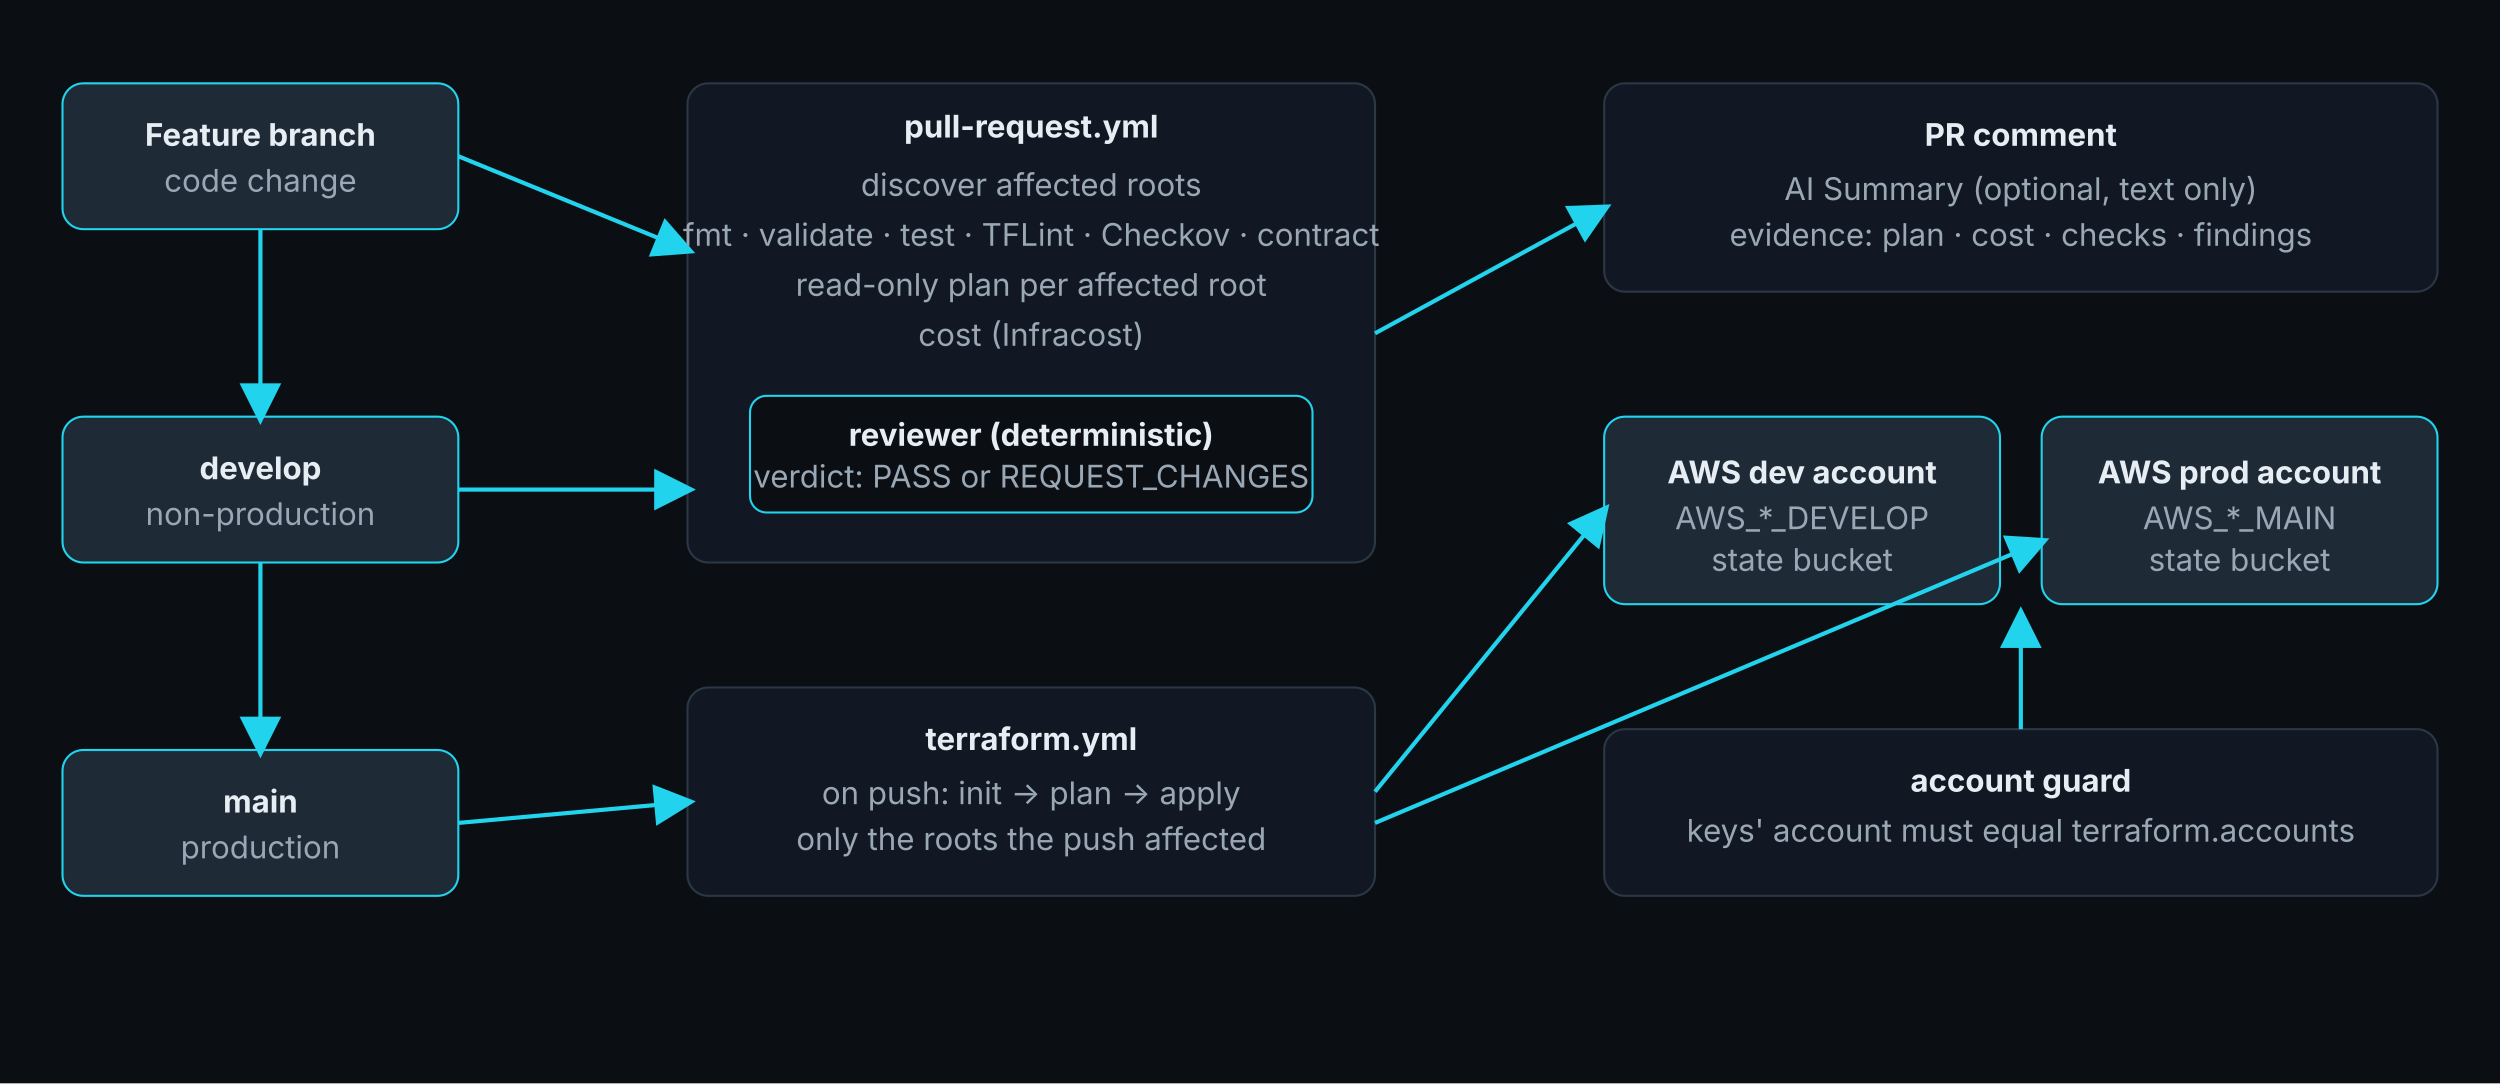
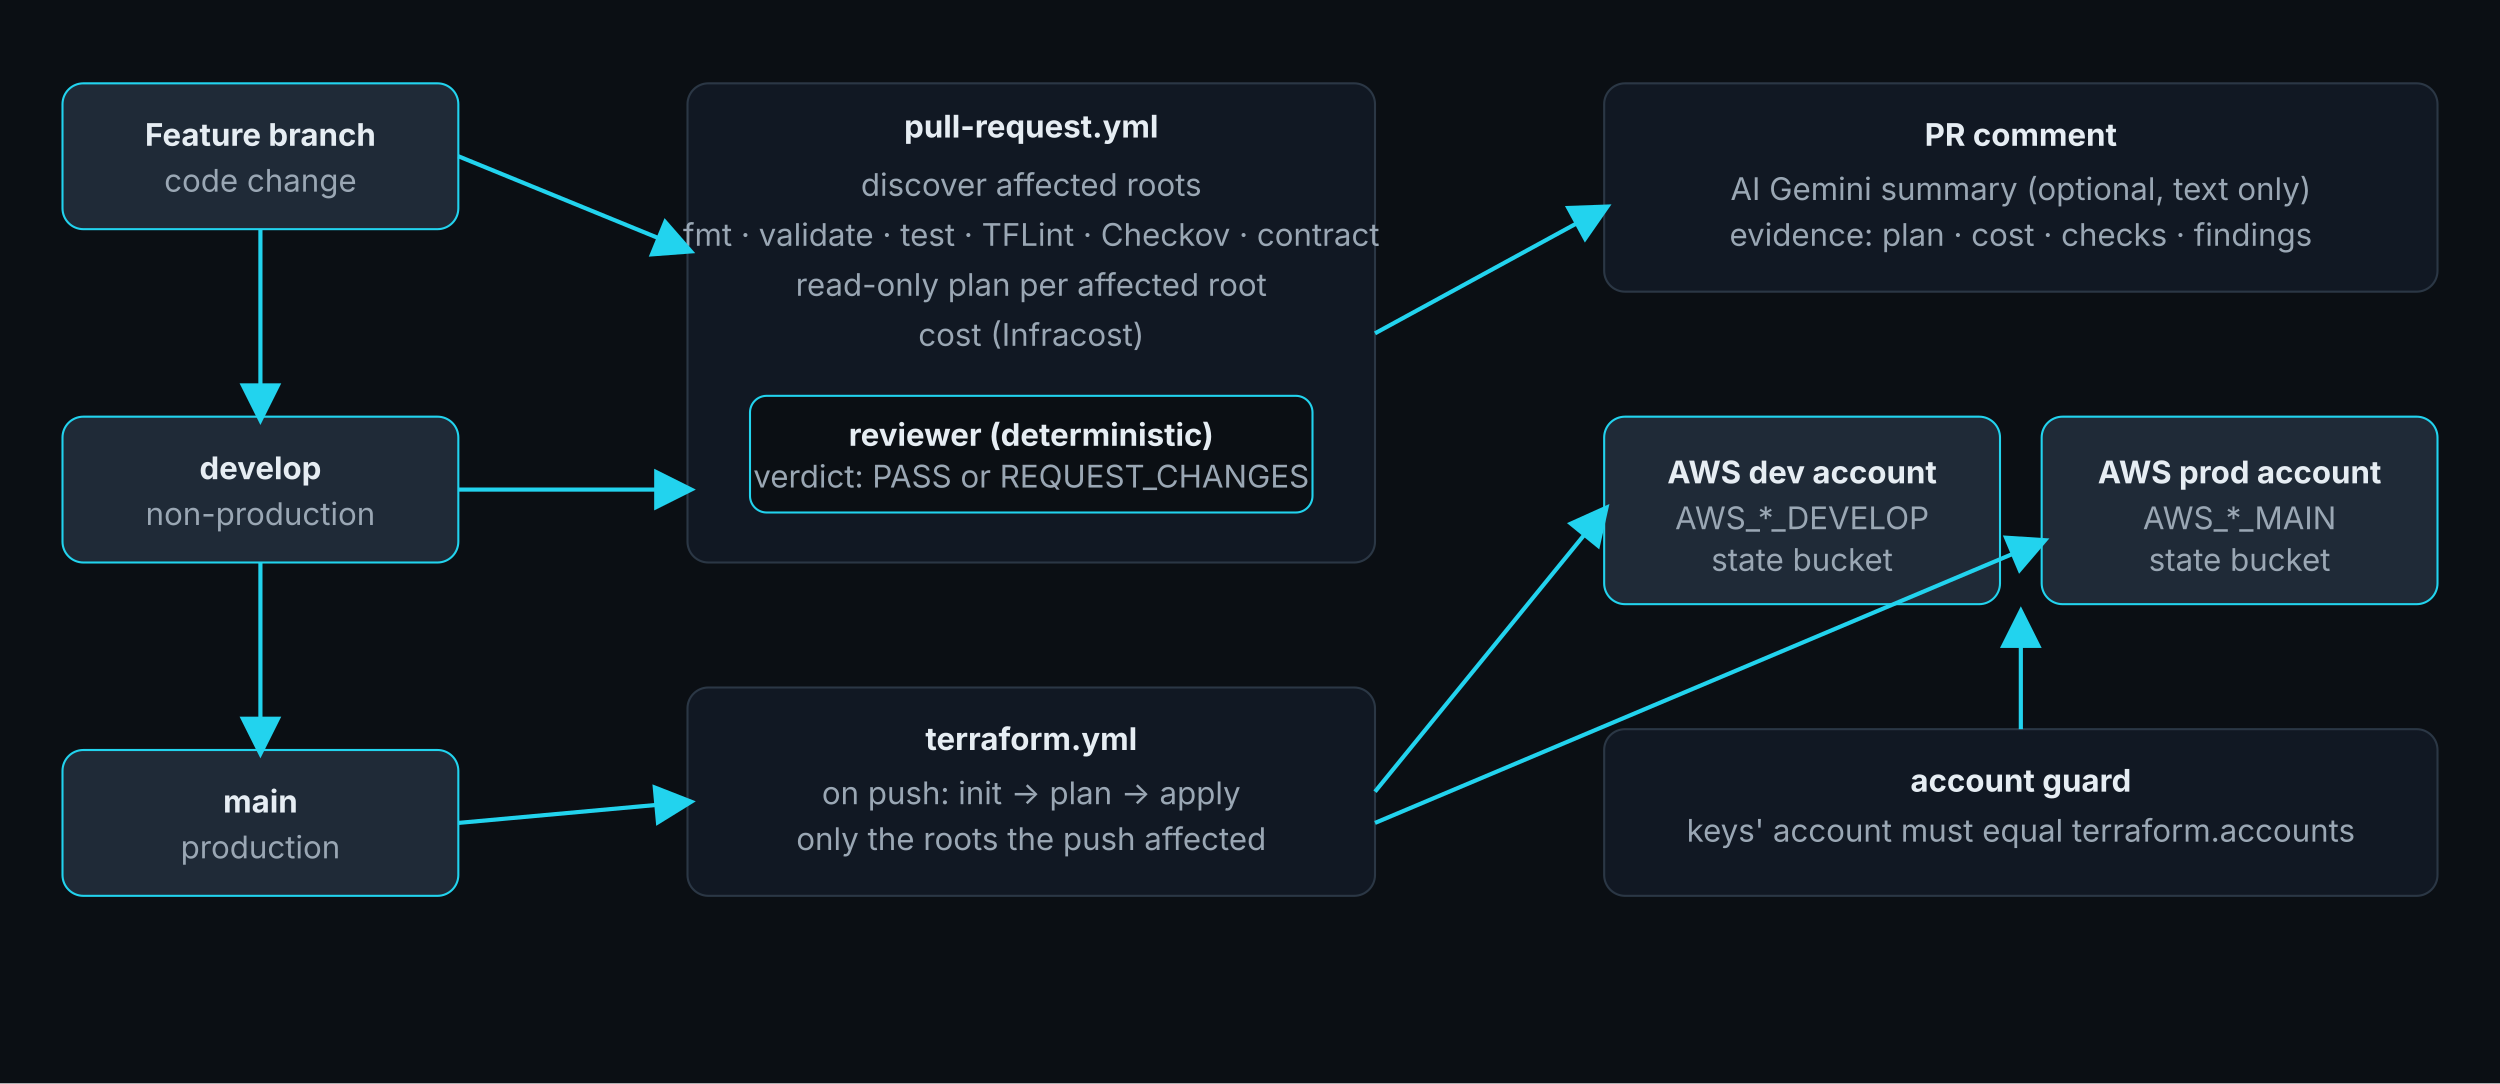
- <svg xmlns="http://www.w3.org/2000/svg" viewBox="0 0 1200 520" role="img" aria-label="terra-ai architecture: branches, GitHub Actions, reviewer, AWS accounts and state">
+ <svg xmlns="http://www.w3.org/2000/svg" viewBox="0 0 1200 520" role="img" aria-label="Terraform-ia architecture: branches, GitHub Actions, reviewer, AWS accounts and state">
  <defs>
    <marker id="a" markerWidth="10" markerHeight="10" refX="8" refY="5" orient="auto">
      <path d="M0,0 L10,5 L0,10 z" fill="#22D3EE" />
    </marker>
  </defs>
  <rect width="1200" height="520" fill="#0B0F14" />
  <g font-family="Inter, Segoe UI, Helvetica, Arial, sans-serif" font-size="15" fill="#E6EDF3">
    <rect x="30" y="40" width="190" height="70" rx="10" fill="#1F2A37" stroke="#22D3EE" />
    <text x="125" y="70" text-anchor="middle" font-weight="700">Feature branch</text>
    <text x="125" y="92" text-anchor="middle" fill="#9AA7B4">code change</text>
    <rect x="30" y="200" width="190" height="70" rx="10" fill="#1F2A37" stroke="#22D3EE" />
    <text x="125" y="230" text-anchor="middle" font-weight="700">develop</text>
    <text x="125" y="252" text-anchor="middle" fill="#9AA7B4">non-production</text>
    <rect x="30" y="360" width="190" height="70" rx="10" fill="#1F2A37" stroke="#22D3EE" />
    <text x="125" y="390" text-anchor="middle" font-weight="700">main</text>
    <text x="125" y="412" text-anchor="middle" fill="#9AA7B4">production</text>
    <rect x="330" y="40" width="330" height="230" rx="10" fill="#111823" stroke="#2B3745" />
    <text x="495" y="66" text-anchor="middle" font-weight="700">pull-request.yml</text>
    <text x="495" y="94" text-anchor="middle" fill="#9AA7B4">discover affected roots</text>
    <text x="495" y="118" text-anchor="middle" fill="#9AA7B4">fmt · validate · test · TFLint · Checkov · contract</text>
    <text x="495" y="142" text-anchor="middle" fill="#9AA7B4">read-only plan per affected root</text>
    <text x="495" y="166" text-anchor="middle" fill="#9AA7B4">cost (Infracost)</text>
    <rect x="360" y="190" width="270" height="56" rx="8" fill="#0B0F14" stroke="#22D3EE" />
    <text x="495" y="214" text-anchor="middle" font-weight="700">reviewer (deterministic)</text>
    <text x="495" y="234" text-anchor="middle" fill="#9AA7B4">verdict: PASS or REQUEST_CHANGES</text>
    <rect x="330" y="330" width="330" height="100" rx="10" fill="#111823" stroke="#2B3745" />
    <text x="495" y="360" text-anchor="middle" font-weight="700">terraform.yml</text>
    <text x="495" y="386" text-anchor="middle" fill="#9AA7B4">on push: init → plan → apply</text>
    <text x="495" y="408" text-anchor="middle" fill="#9AA7B4">only the roots the push affected</text>
    <rect x="770" y="40" width="400" height="100" rx="10" fill="#111823" stroke="#2B3745" />
    <text x="970" y="70" text-anchor="middle" font-weight="700">PR comment</text>
-     <text x="970" y="96" text-anchor="middle" fill="#9AA7B4">AI Summary (optional, text only)</text>
+     <text x="970" y="96" text-anchor="middle" fill="#9AA7B4">AI Gemini summary (optional, text only)</text>
    <text x="970" y="118" text-anchor="middle" fill="#9AA7B4">evidence: plan · cost · checks · findings</text>
    <rect x="770" y="200" width="190" height="90" rx="10" fill="#1F2A37" stroke="#22D3EE" />
    <text x="865" y="232" text-anchor="middle" font-weight="700">AWS dev account</text>
    <text x="865" y="254" text-anchor="middle" fill="#9AA7B4">AWS_*_DEVELOP</text>
    <text x="865" y="274" text-anchor="middle" fill="#9AA7B4">state bucket</text>
    <rect x="980" y="200" width="190" height="90" rx="10" fill="#1F2A37" stroke="#22D3EE" />
    <text x="1075" y="232" text-anchor="middle" font-weight="700">AWS prod account</text>
    <text x="1075" y="254" text-anchor="middle" fill="#9AA7B4">AWS_*_MAIN</text>
    <text x="1075" y="274" text-anchor="middle" fill="#9AA7B4">state bucket</text>
    <rect x="770" y="350" width="400" height="80" rx="10" fill="#111823" stroke="#2B3745" />
    <text x="970" y="380" text-anchor="middle" font-weight="700">account guard</text>
    <text x="970" y="404" text-anchor="middle" fill="#9AA7B4">keys' account must equal terraform.accounts</text>
  </g>
  <g stroke="#22D3EE" stroke-width="2" fill="none" marker-end="url(#a)">
    <path d="M125 110 L125 200" />
    <path d="M125 270 L125 360" />
    <path d="M220 75 L330 120" />
    <path d="M220 235 L330 235" />
    <path d="M660 160 L770 100" />
    <path d="M220 395 L330 385" />
    <path d="M660 380 L770 245" />
    <path d="M660 395 L980 260" />
    <path d="M970 350 L970 295" />
  </g>
</svg>
